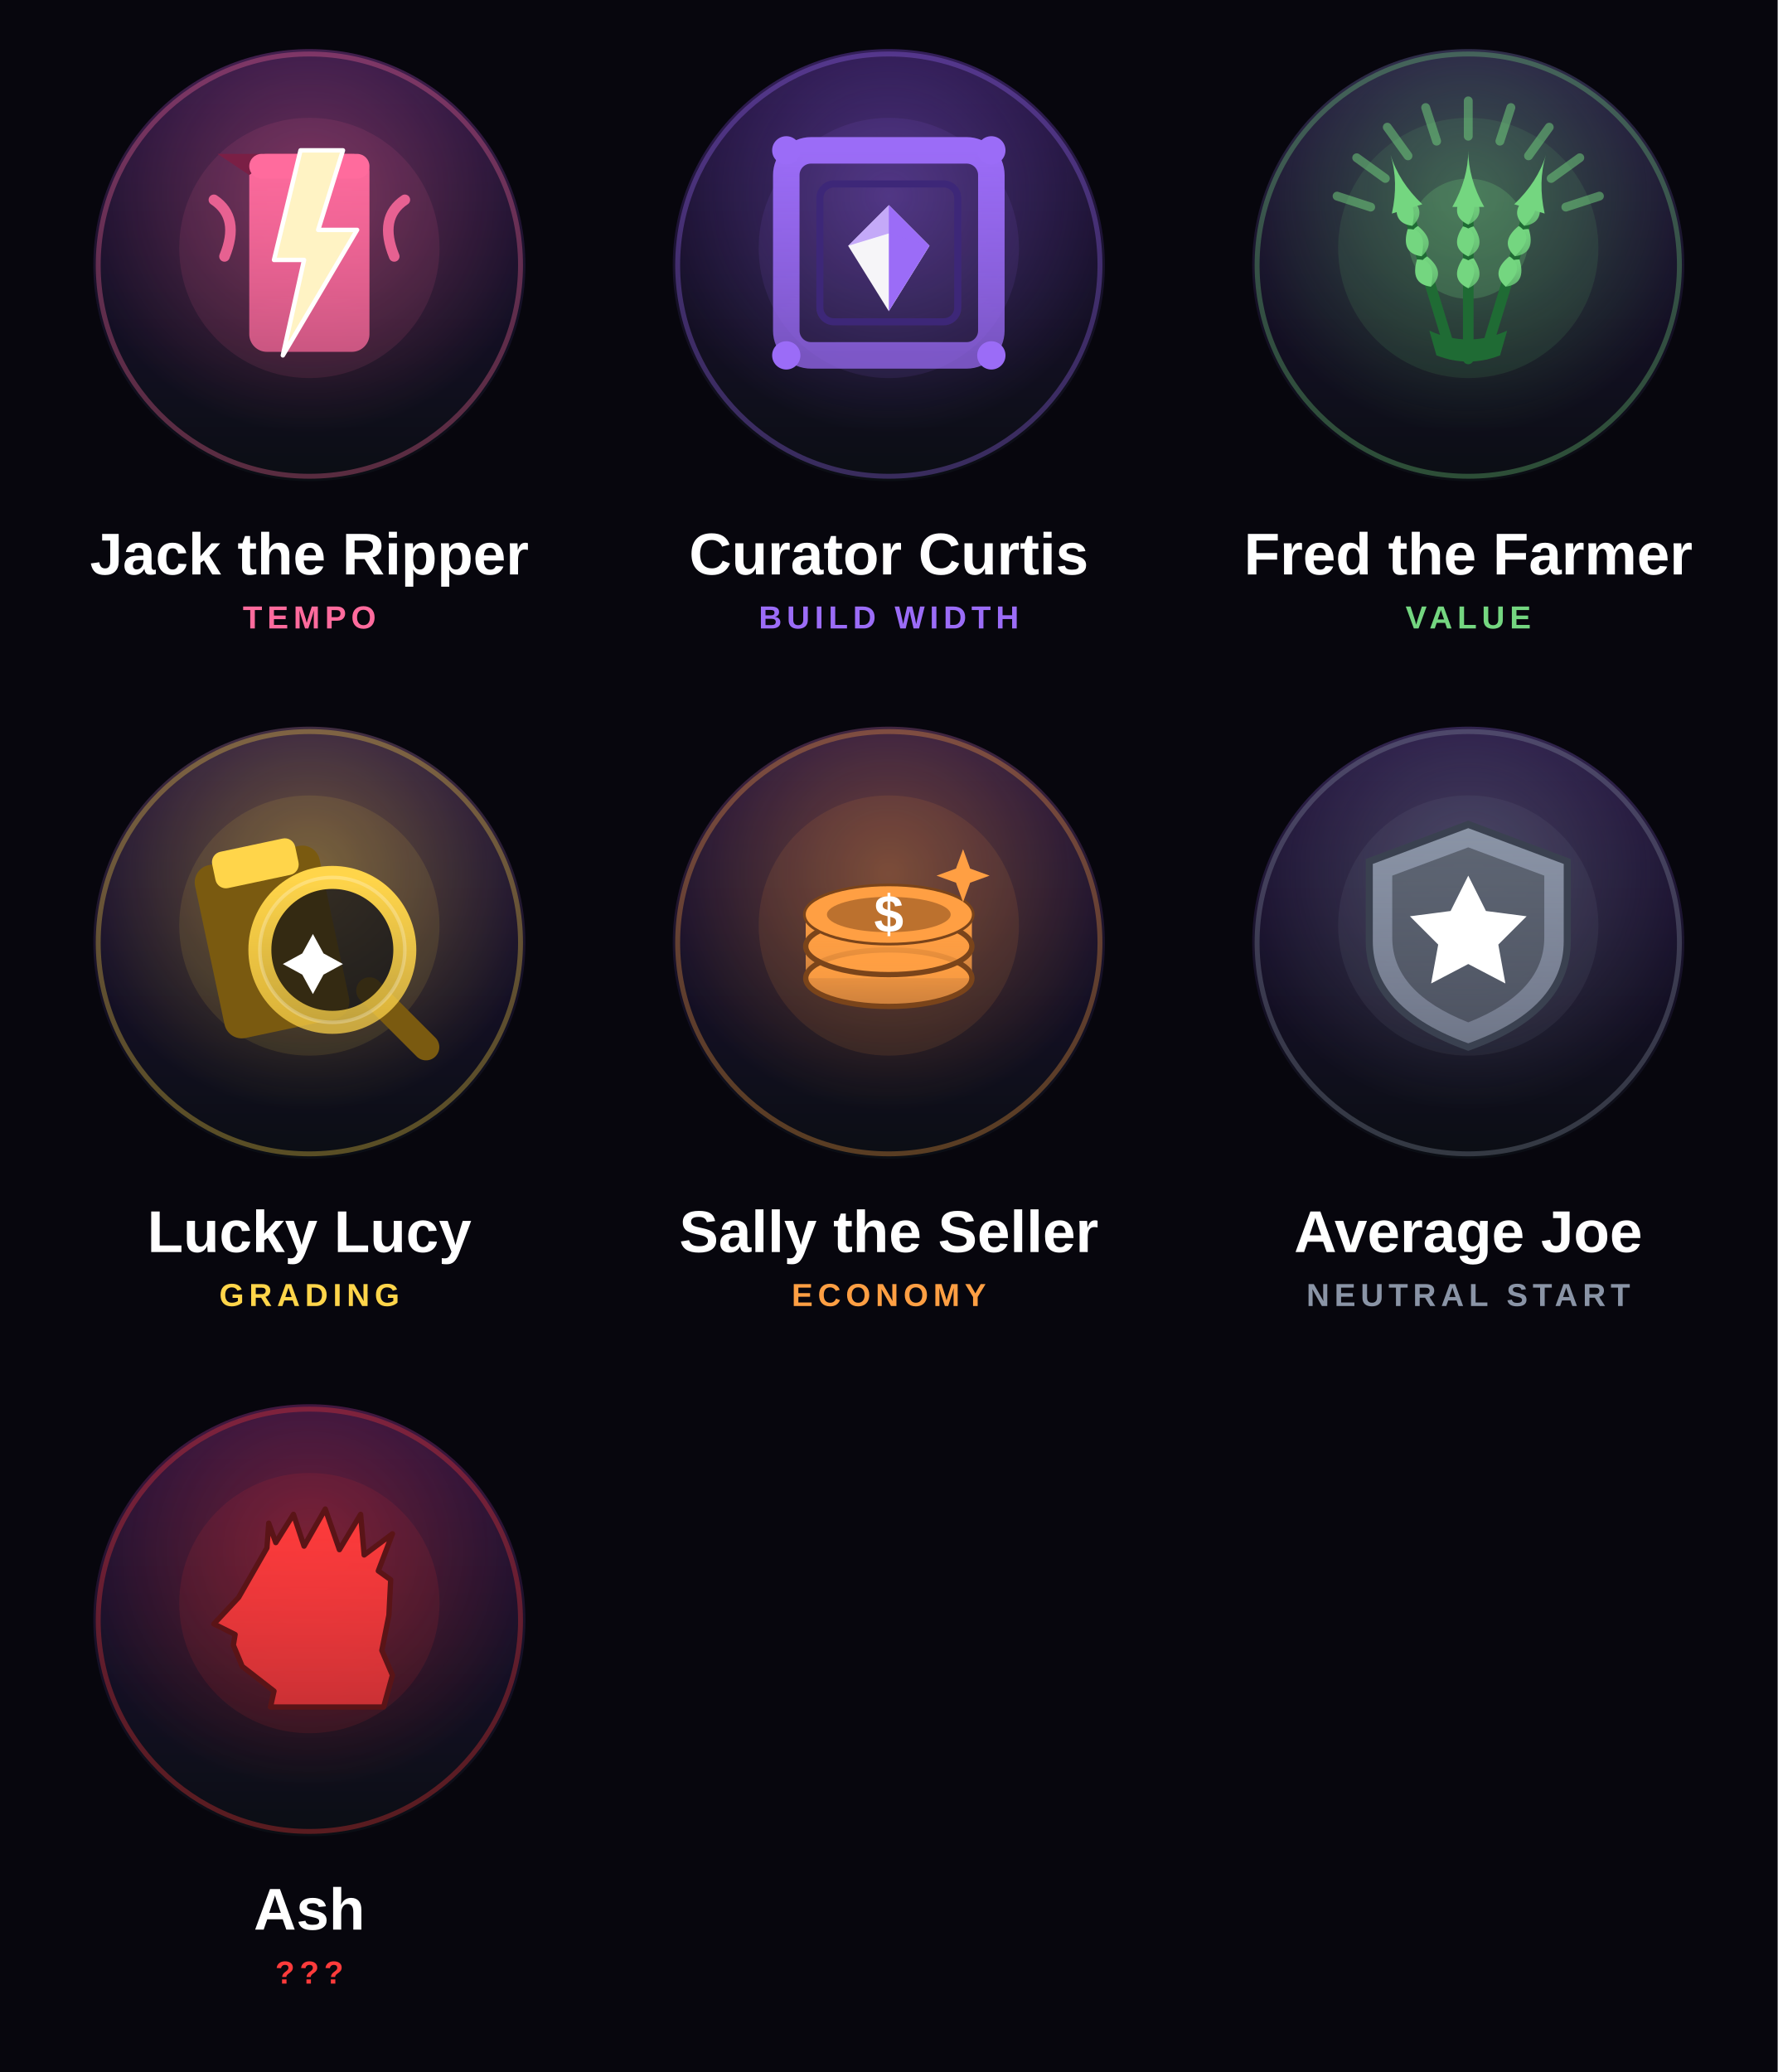
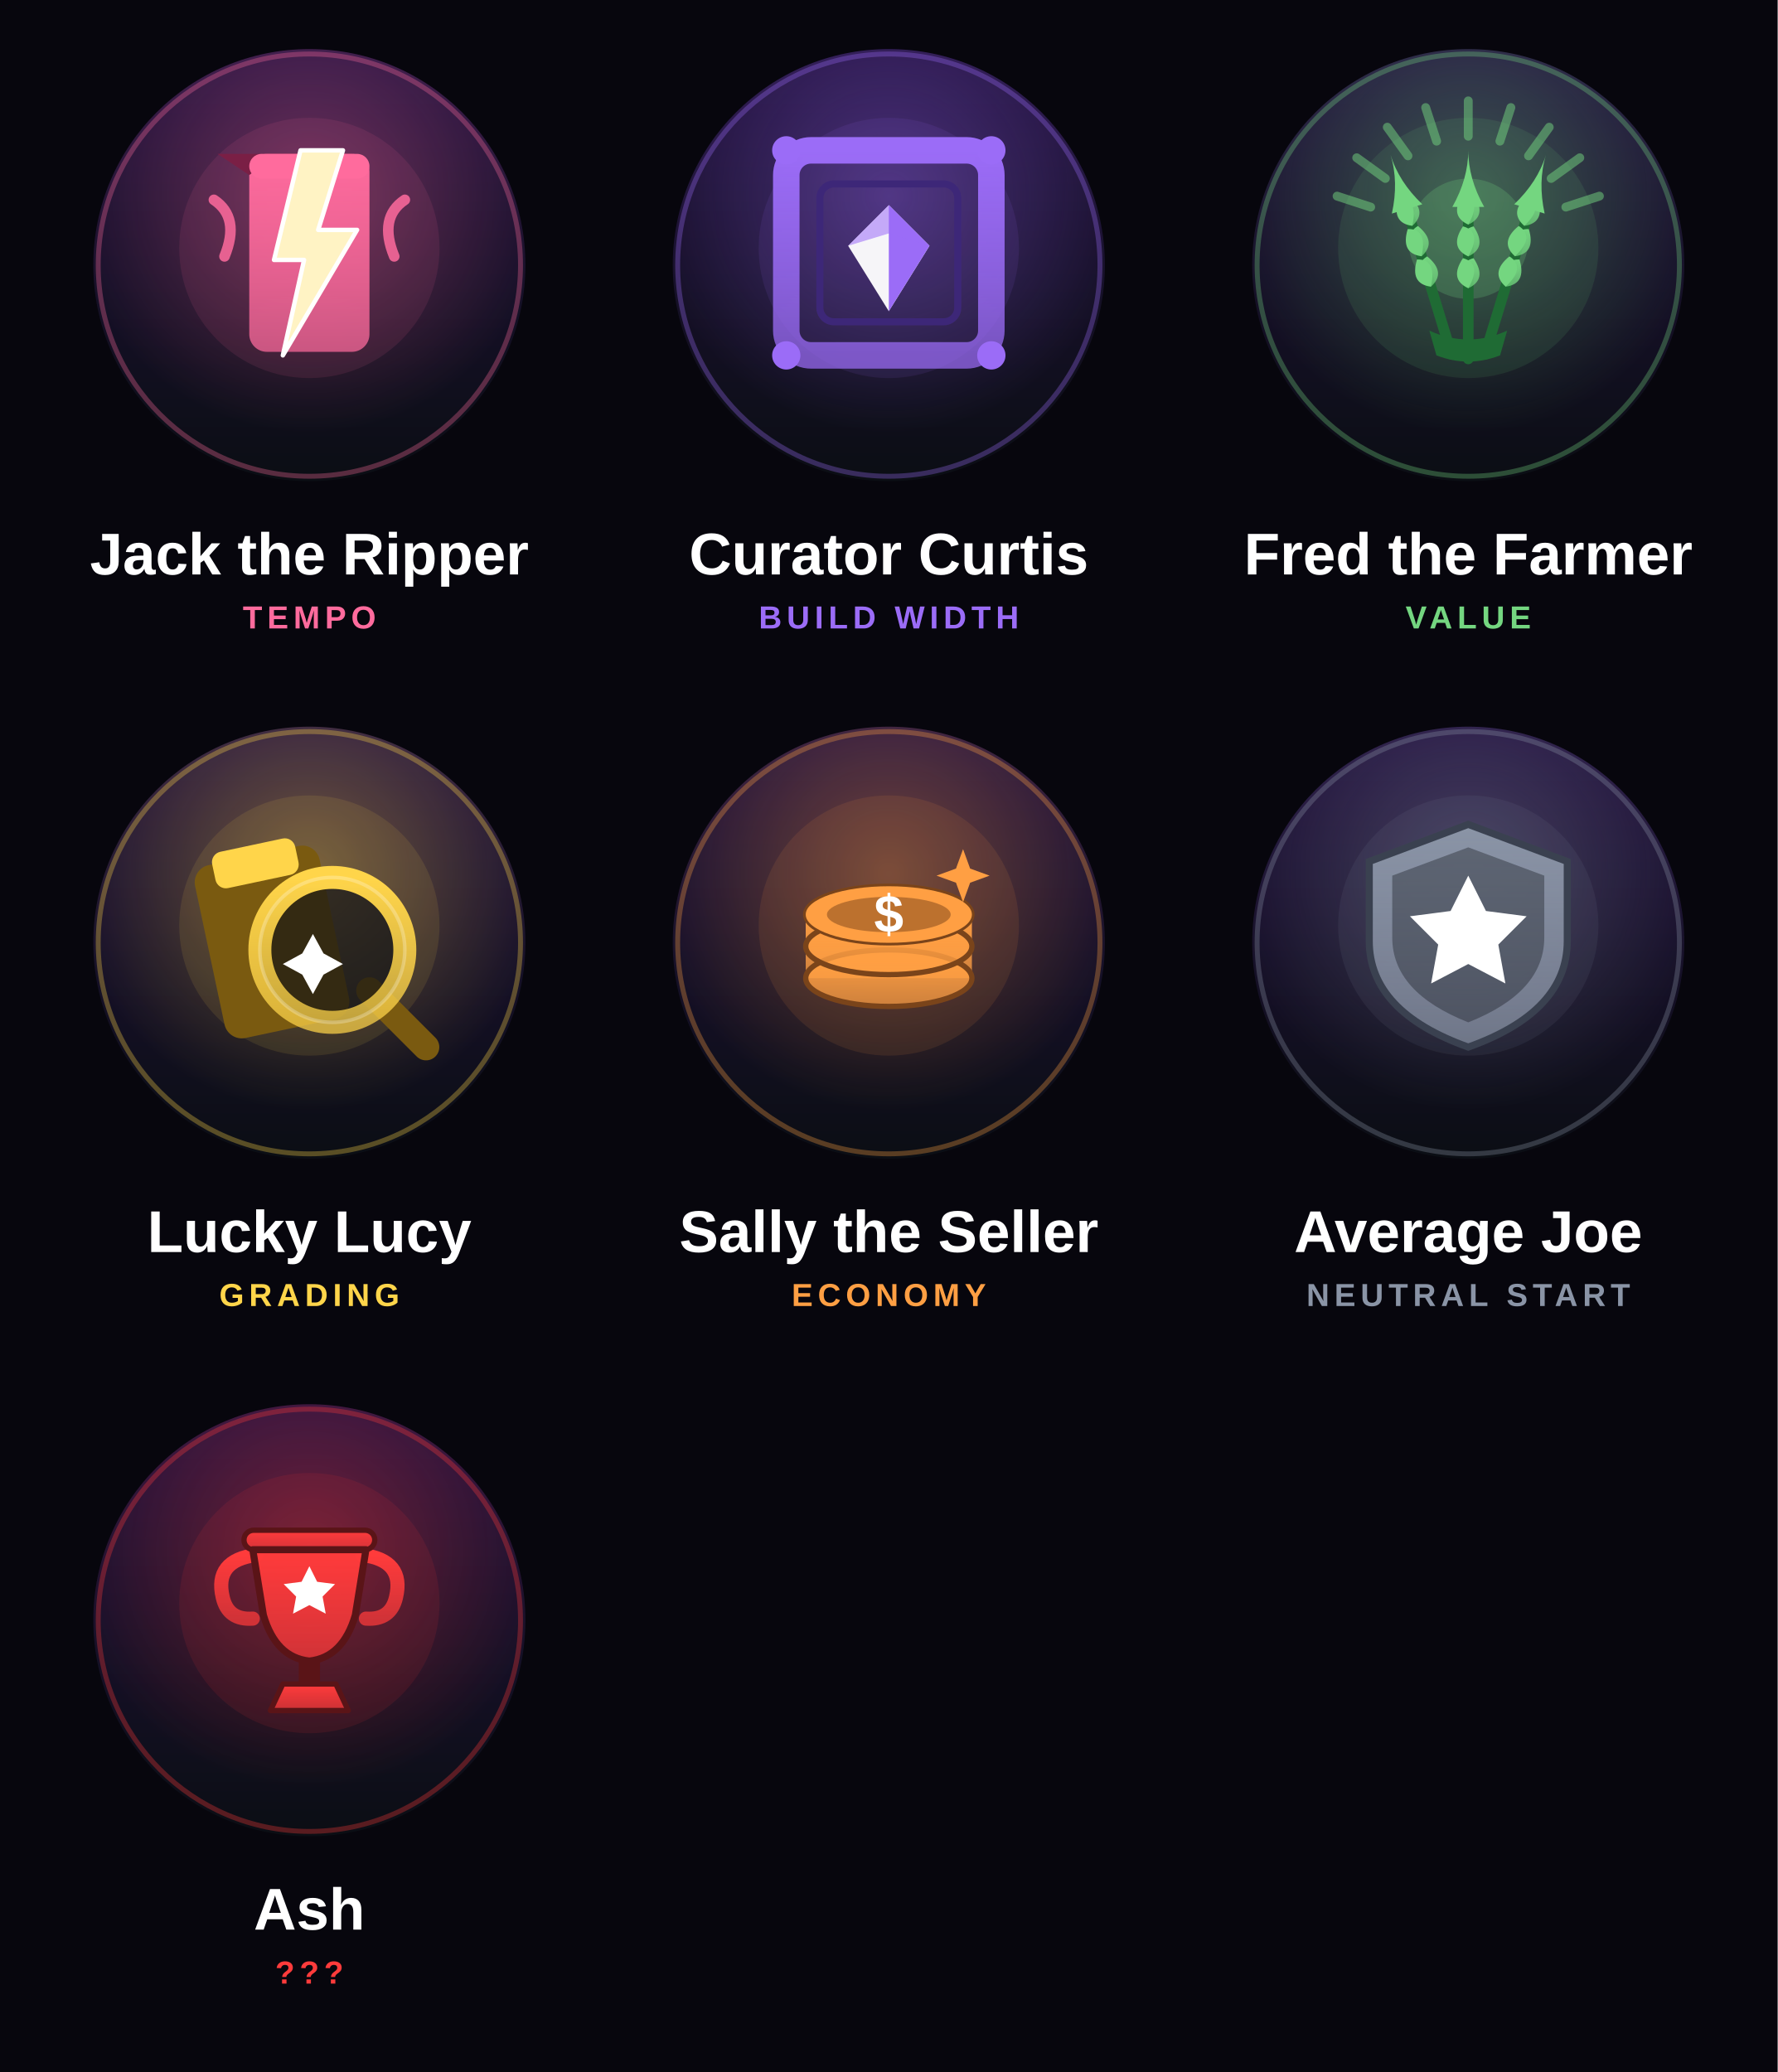
<svg xmlns="http://www.w3.org/2000/svg" viewBox="0 0 724 844">
  <rect width="724" height="844" fill="#07060d" />
  <g transform="translate(16,16)">
    <defs>
      <linearGradient id="bgs0" x1="0" y1="0" x2="0" y2="1">
        <stop offset="0%" stop-color="#231240" />
        <stop offset="100%" stop-color="#0b0e14" />
      </linearGradient>
      <radialGradient id="glows0" cx="50%" cy="34%" r="55%">
        <stop offset="0%" stop-color="#ff6b9d" stop-opacity="0.36" />
        <stop offset="100%" stop-color="#ff6b9d" stop-opacity="0" />
      </radialGradient>
      <linearGradient id="mots0" x1="0" y1="0" x2="0" y2="1">
        <stop offset="0%" stop-color="#ff6b9d" />
        <stop offset="100%" stop-color="#ff6b9d" stop-opacity="0.72" />
      </linearGradient>
    </defs>
    <g transform="translate(22,4)">
      <circle cx="88" cy="88" r="88" fill="url(#bgs0)" />
      <circle cx="88" cy="88" r="88" fill="url(#glows0)" />
      <circle cx="88" cy="88" r="86" fill="none" stroke="#ff6b9d" stroke-opacity="0.32" stroke-width="2" />
      <circle cx="88" cy="81" r="53" fill="#ff6b9d" fill-opacity="0.10" />
    </g>
    <g transform="translate(110,87) scale(0.72)">
      <rect x="-34" y="-56" width="68" height="112" rx="10" fill="url(#mots0)" />
      <path d="M-34,-44 l9,-7 l9,7 l9,-7 l9,7 l9,-7 l9,7 l5,-3 v-9 h-77 z" fill="#7a1f45" />
      <rect x="-34" y="-56" width="68" height="14" rx="7" fill="#ff6b9d" />
      <path d="M-5,-58 L-20,4 L-3,4 L-15,58 L27,-13 L5,-13 L19,-58 Z" fill="#fff3c4" stroke="#ffffff" stroke-width="2.5" stroke-linejoin="round" />
      <path d="M-54,-30 q15,10 6,32" stroke="#ff6b9d" stroke-width="6" fill="none" stroke-linecap="round" opacity="0.85" />
      <path d="M54,-30 q-15,10 -6,32" stroke="#ff6b9d" stroke-width="6" fill="none" stroke-linecap="round" opacity="0.85" />
    </g>
    <text x="110" y="218" text-anchor="middle" font-family="Arial Rounded MT Bold, Arial, sans-serif" font-size="24" font-weight="900" fill="#ffffff">Jack the Ripper</text>
    <text x="110" y="240" text-anchor="middle" font-family="Arial, sans-serif" font-size="13" font-weight="700" letter-spacing="2" fill="#ff6b9d">TEMPO</text>
  </g>
  <g transform="translate(252,16)">
    <defs>
      <linearGradient id="bgs1" x1="0" y1="0" x2="0" y2="1">
        <stop offset="0%" stop-color="#231240" />
        <stop offset="100%" stop-color="#0b0e14" />
      </linearGradient>
      <radialGradient id="glows1" cx="50%" cy="34%" r="55%">
        <stop offset="0%" stop-color="#9b6cf7" stop-opacity="0.36" />
        <stop offset="100%" stop-color="#9b6cf7" stop-opacity="0" />
      </radialGradient>
      <linearGradient id="mots1" x1="0" y1="0" x2="0" y2="1">
        <stop offset="0%" stop-color="#9b6cf7" />
        <stop offset="100%" stop-color="#9b6cf7" stop-opacity="0.72" />
      </linearGradient>
    </defs>
    <g transform="translate(22,4)">
      <circle cx="88" cy="88" r="88" fill="url(#bgs1)" />
      <circle cx="88" cy="88" r="88" fill="url(#glows1)" />
      <circle cx="88" cy="88" r="86" fill="none" stroke="#9b6cf7" stroke-opacity="0.32" stroke-width="2" />
      <circle cx="88" cy="81" r="53" fill="#9b6cf7" fill-opacity="0.10" />
    </g>
    <g transform="translate(110,87) scale(0.72)">
      <rect x="-58" y="-58" width="116" height="116" rx="14" fill="none" stroke="url(#mots1)" stroke-width="15" />
      <rect x="-39" y="-39" width="78" height="78" rx="8" fill="none" stroke="#3d2778" stroke-width="4" />
      <circle cx="-58" cy="-58" r="8" fill="#9b6cf7" />
      <circle cx="58" cy="-58" r="8" fill="#9b6cf7" />
      <circle cx="-58" cy="58" r="8" fill="#9b6cf7" />
      <circle cx="58" cy="58" r="8" fill="#9b6cf7" />
      <path d="M0,-27 L23,-4 L0,33 L-23,-4 Z" fill="#ffffff" fill-opacity="0.95" />
      <path d="M0,-27 L23,-4 L0,33 Z" fill="#9b6cf7" />
      <path d="M0,-27 L-23,-4 L0,-11 L23,-4 Z" fill="#9b6cf7" fill-opacity="0.55" />
    </g>
    <text x="110" y="218" text-anchor="middle" font-family="Arial Rounded MT Bold, Arial, sans-serif" font-size="24" font-weight="900" fill="#ffffff">Curator Curtis</text>
    <text x="110" y="240" text-anchor="middle" font-family="Arial, sans-serif" font-size="13" font-weight="700" letter-spacing="2" fill="#9b6cf7">BUILD WIDTH</text>
  </g>
  <g transform="translate(488,16)">
    <defs>
      <linearGradient id="bgs2" x1="0" y1="0" x2="0" y2="1">
        <stop offset="0%" stop-color="#231240" />
        <stop offset="100%" stop-color="#0b0e14" />
      </linearGradient>
      <radialGradient id="glows2" cx="50%" cy="34%" r="55%">
        <stop offset="0%" stop-color="#74d680" stop-opacity="0.36" />
        <stop offset="100%" stop-color="#74d680" stop-opacity="0" />
      </radialGradient>
      <linearGradient id="mots2" x1="0" y1="0" x2="0" y2="1">
        <stop offset="0%" stop-color="#74d680" />
        <stop offset="100%" stop-color="#74d680" stop-opacity="0.72" />
      </linearGradient>
    </defs>
    <g transform="translate(22,4)">
      <circle cx="88" cy="88" r="88" fill="url(#bgs2)" />
      <circle cx="88" cy="88" r="88" fill="url(#glows2)" />
      <circle cx="88" cy="88" r="86" fill="none" stroke="#74d680" stroke-opacity="0.32" stroke-width="2" />
      <circle cx="88" cy="81" r="53" fill="#74d680" fill-opacity="0.10" />
    </g>
    <g transform="translate(110,87) scale(0.72)">
      <circle cx="0" cy="-8" r="34" fill="#74d680" fill-opacity="0.22" />
      <line x1="-55.2" y1="-25.9" x2="-74.2" y2="-32.1" stroke="#74d680" stroke-width="5" stroke-linecap="round" opacity="0.5" />
      <line x1="-46.9" y1="-42.1" x2="-63.1" y2="-53.8" stroke="#74d680" stroke-width="5" stroke-linecap="round" opacity="0.5" />
      <line x1="-34.1" y1="-54.9" x2="-45.8" y2="-71.1" stroke="#74d680" stroke-width="5" stroke-linecap="round" opacity="0.5" />
      <line x1="-17.9" y1="-63.2" x2="-24.1" y2="-82.2" stroke="#74d680" stroke-width="5" stroke-linecap="round" opacity="0.5" />
      <line x1="-0.0" y1="-66.0" x2="-0.0" y2="-86.0" stroke="#74d680" stroke-width="5" stroke-linecap="round" opacity="0.5" />
      <line x1="17.9" y1="-63.2" x2="24.1" y2="-82.2" stroke="#74d680" stroke-width="5" stroke-linecap="round" opacity="0.5" />
      <line x1="34.1" y1="-54.9" x2="45.8" y2="-71.1" stroke="#74d680" stroke-width="5" stroke-linecap="round" opacity="0.5" />
      <line x1="46.9" y1="-42.1" x2="63.1" y2="-53.8" stroke="#74d680" stroke-width="5" stroke-linecap="round" opacity="0.5" />
      <line x1="55.2" y1="-25.9" x2="74.2" y2="-32.1" stroke="#74d680" stroke-width="5" stroke-linecap="round" opacity="0.5" />
      <g transform="translate(-27,0) rotate(-17)">
        <line x1="0" y1="60" x2="0" y2="-26" stroke="#1f6b34" stroke-width="6" stroke-linecap="round" />
        <path d="M0,-16 q11,-5 3,-17 q-11,3 -3,17 Z" fill="url(#mots2)" />
        <path d="M0,-16 q-11,-5 -3,-17 q11,3 3,17 Z" fill="#74d680" />
        <path d="M0,2 q11,-5 3,-17 q-11,3 -3,17 Z" fill="url(#mots2)" />
        <path d="M0,2 q-11,-5 -3,-17 q11,3 3,17 Z" fill="#74d680" />
        <path d="M0,20 q11,-5 3,-17 q-11,3 -3,17 Z" fill="url(#mots2)" />
        <path d="M0,20 q-11,-5 -3,-17 q11,3 3,17 Z" fill="#74d680" />
        <path d="M-9,-26 q9,-16 9,-32 q0,16 9,32 Z" fill="#74d680" />
      </g>
      <g transform="translate(27,0) rotate(17)">
        <line x1="0" y1="60" x2="0" y2="-26" stroke="#1f6b34" stroke-width="6" stroke-linecap="round" />
        <path d="M0,-16 q11,-5 3,-17 q-11,3 -3,17 Z" fill="url(#mots2)" />
        <path d="M0,-16 q-11,-5 -3,-17 q11,3 3,17 Z" fill="#74d680" />
        <path d="M0,2 q11,-5 3,-17 q-11,3 -3,17 Z" fill="url(#mots2)" />
        <path d="M0,2 q-11,-5 -3,-17 q11,3 3,17 Z" fill="#74d680" />
        <path d="M0,20 q11,-5 3,-17 q-11,3 -3,17 Z" fill="url(#mots2)" />
        <path d="M0,20 q-11,-5 -3,-17 q11,3 3,17 Z" fill="#74d680" />
        <path d="M-9,-26 q9,-16 9,-32 q0,16 9,32 Z" fill="#74d680" />
      </g>
      <g transform="translate(0,0) rotate(0)">
        <line x1="0" y1="60" x2="0" y2="-26" stroke="#1f6b34" stroke-width="6" stroke-linecap="round" />
        <path d="M0,-16 q11,-5 3,-17 q-11,3 -3,17 Z" fill="url(#mots2)" />
        <path d="M0,-16 q-11,-5 -3,-17 q11,3 3,17 Z" fill="#74d680" />
        <path d="M0,2 q11,-5 3,-17 q-11,3 -3,17 Z" fill="url(#mots2)" />
        <path d="M0,2 q-11,-5 -3,-17 q11,3 3,17 Z" fill="#74d680" />
        <path d="M0,20 q11,-5 3,-17 q-11,3 -3,17 Z" fill="url(#mots2)" />
        <path d="M0,20 q-11,-5 -3,-17 q11,3 3,17 Z" fill="#74d680" />
        <path d="M-9,-26 q9,-16 9,-32 q0,16 9,32 Z" fill="#74d680" />
      </g>
      <path d="M-22,44 q22,10 44,0 l-4,14 q-18,7 -36,0 Z" fill="#1f6b34" />
    </g>
    <text x="110" y="218" text-anchor="middle" font-family="Arial Rounded MT Bold, Arial, sans-serif" font-size="24" font-weight="900" fill="#ffffff">Fred the Farmer</text>
    <text x="110" y="240" text-anchor="middle" font-family="Arial, sans-serif" font-size="13" font-weight="700" letter-spacing="2" fill="#74d680">VALUE</text>
  </g>
  <g transform="translate(16,292)">
    <defs>
      <linearGradient id="bgs3" x1="0" y1="0" x2="0" y2="1">
        <stop offset="0%" stop-color="#231240" />
        <stop offset="100%" stop-color="#0b0e14" />
      </linearGradient>
      <radialGradient id="glows3" cx="50%" cy="34%" r="55%">
        <stop offset="0%" stop-color="#ffd54a" stop-opacity="0.36" />
        <stop offset="100%" stop-color="#ffd54a" stop-opacity="0" />
      </radialGradient>
      <linearGradient id="mots3" x1="0" y1="0" x2="0" y2="1">
        <stop offset="0%" stop-color="#ffd54a" />
        <stop offset="100%" stop-color="#ffd54a" stop-opacity="0.72" />
      </linearGradient>
    </defs>
    <g transform="translate(22,4)">
      <circle cx="88" cy="88" r="88" fill="url(#bgs3)" />
      <circle cx="88" cy="88" r="88" fill="url(#glows3)" />
      <circle cx="88" cy="88" r="86" fill="none" stroke="#ffd54a" stroke-opacity="0.32" stroke-width="2" />
      <circle cx="88" cy="81" r="53" fill="#ffd54a" fill-opacity="0.10" />
    </g>
    <g transform="translate(110,87) scale(0.72)">
      <g transform="rotate(-12)">
        <rect x="-58" y="-48" width="72" height="100" rx="10" fill="#7a5a10" />
        <rect x="-46" y="-54" width="48" height="21" rx="6" fill="#ffd54a" />
      </g>
      <line x1="34" y1="34" x2="66" y2="66" stroke="#7a5a10" stroke-width="15" stroke-linecap="round" />
      <circle cx="13" cy="11" r="41" fill="#0b0e14" fill-opacity="0.62" stroke="url(#mots3)" stroke-width="13" />
      <circle cx="13" cy="11" r="41" fill="none" stroke="#ffffff" stroke-opacity="0.25" stroke-width="2" />
      <path d="M2,2 l6,11 l11,6 l-11,6 l-6,11 l-6,-11 l-11,-6 l11,-6 Z" fill="#ffffff" />
    </g>
    <text x="110" y="218" text-anchor="middle" font-family="Arial Rounded MT Bold, Arial, sans-serif" font-size="24" font-weight="900" fill="#ffffff">Lucky Lucy</text>
    <text x="110" y="240" text-anchor="middle" font-family="Arial, sans-serif" font-size="13" font-weight="700" letter-spacing="2" fill="#ffd54a">GRADING</text>
  </g>
  <g transform="translate(252,292)">
    <defs>
      <linearGradient id="bgs4" x1="0" y1="0" x2="0" y2="1">
        <stop offset="0%" stop-color="#231240" />
        <stop offset="100%" stop-color="#0b0e14" />
      </linearGradient>
      <radialGradient id="glows4" cx="50%" cy="34%" r="55%">
        <stop offset="0%" stop-color="#ff9f43" stop-opacity="0.36" />
        <stop offset="100%" stop-color="#ff9f43" stop-opacity="0" />
      </radialGradient>
      <linearGradient id="mots4" x1="0" y1="0" x2="0" y2="1">
        <stop offset="0%" stop-color="#ff9f43" />
        <stop offset="100%" stop-color="#ff9f43" stop-opacity="0.72" />
      </linearGradient>
    </defs>
    <g transform="translate(22,4)">
      <circle cx="88" cy="88" r="88" fill="url(#bgs4)" />
      <circle cx="88" cy="88" r="88" fill="url(#glows4)" />
      <circle cx="88" cy="88" r="86" fill="none" stroke="#ff9f43" stroke-opacity="0.32" stroke-width="2" />
      <circle cx="88" cy="81" r="53" fill="#ff9f43" fill-opacity="0.10" />
    </g>
    <g transform="translate(110,87) scale(0.72)">
      <rect x="-47" y="-9" width="94" height="36" fill="url(#mots4)" />
      <ellipse cx="0" cy="27" rx="47" ry="16" fill="url(#mots4)" stroke="#7a441a" stroke-width="3" />
      <ellipse cx="0" cy="9" rx="47" ry="16" fill="url(#mots4)" stroke="#7a441a" stroke-width="3" />
      <ellipse cx="0" cy="-9" rx="47" ry="16" fill="url(#mots4)" stroke="#7a441a" stroke-width="3" />
      <ellipse cx="0" cy="-9" rx="47" ry="16" fill="#ff9f43" />
      <ellipse cx="0" cy="-9" rx="35" ry="10" fill="#7a441a" fill-opacity="0.5" />
      <text x="0" y="1" text-anchor="middle" font-family="Arial, sans-serif" font-size="30" font-weight="900" fill="#ffffff">$</text>
      <path d="M42,-46 l4,11 l11,4 l-11,4 l-4,11 l-4,-11 l-11,-4 l11,-4 Z" fill="#ff9f43" />
    </g>
    <text x="110" y="218" text-anchor="middle" font-family="Arial Rounded MT Bold, Arial, sans-serif" font-size="24" font-weight="900" fill="#ffffff">Sally the Seller</text>
    <text x="110" y="240" text-anchor="middle" font-family="Arial, sans-serif" font-size="13" font-weight="700" letter-spacing="2" fill="#ff9f43">ECONOMY</text>
  </g>
  <g transform="translate(488,292)">
    <defs>
      <linearGradient id="bgs5" x1="0" y1="0" x2="0" y2="1">
        <stop offset="0%" stop-color="#231240" />
        <stop offset="100%" stop-color="#0b0e14" />
      </linearGradient>
      <radialGradient id="glows5" cx="50%" cy="34%" r="55%">
        <stop offset="0%" stop-color="#8a94a6" stop-opacity="0.36" />
        <stop offset="100%" stop-color="#8a94a6" stop-opacity="0" />
      </radialGradient>
      <linearGradient id="mots5" x1="0" y1="0" x2="0" y2="1">
        <stop offset="0%" stop-color="#8a94a6" />
        <stop offset="100%" stop-color="#8a94a6" stop-opacity="0.72" />
      </linearGradient>
    </defs>
    <g transform="translate(22,4)">
      <circle cx="88" cy="88" r="88" fill="url(#bgs5)" />
      <circle cx="88" cy="88" r="88" fill="url(#glows5)" />
      <circle cx="88" cy="88" r="86" fill="none" stroke="#8a94a6" stroke-opacity="0.32" stroke-width="2" />
      <circle cx="88" cy="81" r="53" fill="#8a94a6" fill-opacity="0.10" />
    </g>
    <g transform="translate(110,87) scale(0.72)">
      <path d="M0,-60 L56,-39 V6 Q56,46 0,66 Q-56,46 -56,6 V-39 Z" fill="url(#mots5)" stroke="#3a4150" stroke-width="4" />
      <path d="M0,-47 L43,-31 V4 Q43,35 0,52 Q-43,35 -43,4 V-31 Z" fill="#0b0e14" fill-opacity="0.34" />
      <path d="M0,-31 l10,20 l23,3 l-16,16 l4,22 l-21,-11 l-21,11 l4,-22 l-16,-16 l23,-3 Z" fill="#ffffff" />
    </g>
    <text x="110" y="218" text-anchor="middle" font-family="Arial Rounded MT Bold, Arial, sans-serif" font-size="24" font-weight="900" fill="#ffffff">Average Joe</text>
    <text x="110" y="240" text-anchor="middle" font-family="Arial, sans-serif" font-size="13" font-weight="700" letter-spacing="2" fill="#8a94a6">NEUTRAL START</text>
  </g>
  <g transform="translate(16,568)">
    <defs>
      <linearGradient id="bgs6" x1="0" y1="0" x2="0" y2="1">
        <stop offset="0%" stop-color="#231240" />
        <stop offset="100%" stop-color="#0b0e14" />
      </linearGradient>
      <radialGradient id="glows6" cx="50%" cy="34%" r="55%">
        <stop offset="0%" stop-color="#ff3b3b" stop-opacity="0.36" />
        <stop offset="100%" stop-color="#ff3b3b" stop-opacity="0" />
      </radialGradient>
      <linearGradient id="mots6" x1="0" y1="0" x2="0" y2="1">
        <stop offset="0%" stop-color="#ff3b3b" />
        <stop offset="100%" stop-color="#ff3b3b" stop-opacity="0.72" />
      </linearGradient>
    </defs>
    <g transform="translate(22,4)">
      <circle cx="88" cy="88" r="88" fill="url(#bgs6)" />
      <circle cx="88" cy="88" r="88" fill="url(#glows6)" />
      <circle cx="88" cy="88" r="86" fill="none" stroke="#ff3b3b" stroke-opacity="0.32" stroke-width="2" />
      <circle cx="88" cy="81" r="53" fill="#ff3b3b" fill-opacity="0.10" />
    </g>
    <g transform="translate(110,87) scale(0.72)">
-       <path d="M -24,-34 L -40,-6 L -54,9 L -42,15 L -43,21 L -38,33 L -20,47 L -22,56 L 42,56 L 47,38 L 41,24 L 45,4 L 46,-16 L 39,-21 L 47,-42 L 31,-30 L 29,-53 L 17,-33 L 9,-56 L -3,-35 L -9,-53 L -19,-37 L -23,-48 Z" fill="url(#mots6)" stroke="#5a1417" stroke-width="3" stroke-linejoin="round" />
+       <path d="M-30,-30 q-24,3 -19,24 q3,13 17,12" fill="none" stroke="url(#mots6)" stroke-width="8" stroke-linecap="round" />
+       <path d="M30,-30 q24,3 19,24 q-3,13 -17,12" fill="none" stroke="url(#mots6)" stroke-width="8" stroke-linecap="round" />
+       <rect x="-37" y="-44" width="74" height="11" rx="5.5" fill="url(#mots6)" stroke="#5a1417" stroke-width="3" />
+       <path d="M-32,-33 L32,-33 L26,4 Q19,28 0,30 Q-19,28 -26,4 Z" fill="url(#mots6)" stroke="#5a1417" stroke-width="4" stroke-linejoin="round" />
+       <rect x="-6" y="30" width="12" height="13" fill="#5a1417" />
+       <path d="M-22,58 L22,58 L15,43 L-15,43 Z" fill="url(#mots6)" stroke="#5a1417" stroke-width="3" stroke-linejoin="round" />
+       <path d="M0,-31 l10,20 l23,3 l-16,16 l4,22 l-21,-11 l-21,11 l4,-22 l-16,-16 l23,-3 Z" transform="translate(0,-10) scale(0.44)" fill="#ffffff" />
    </g>
    <text x="110" y="218" text-anchor="middle" font-family="Arial Rounded MT Bold, Arial, sans-serif" font-size="24" font-weight="900" fill="#ffffff">Ash</text>
    <text x="110" y="240" text-anchor="middle" font-family="Arial, sans-serif" font-size="13" font-weight="700" letter-spacing="2" fill="#ff3b3b">???</text>
  </g>
</svg>
